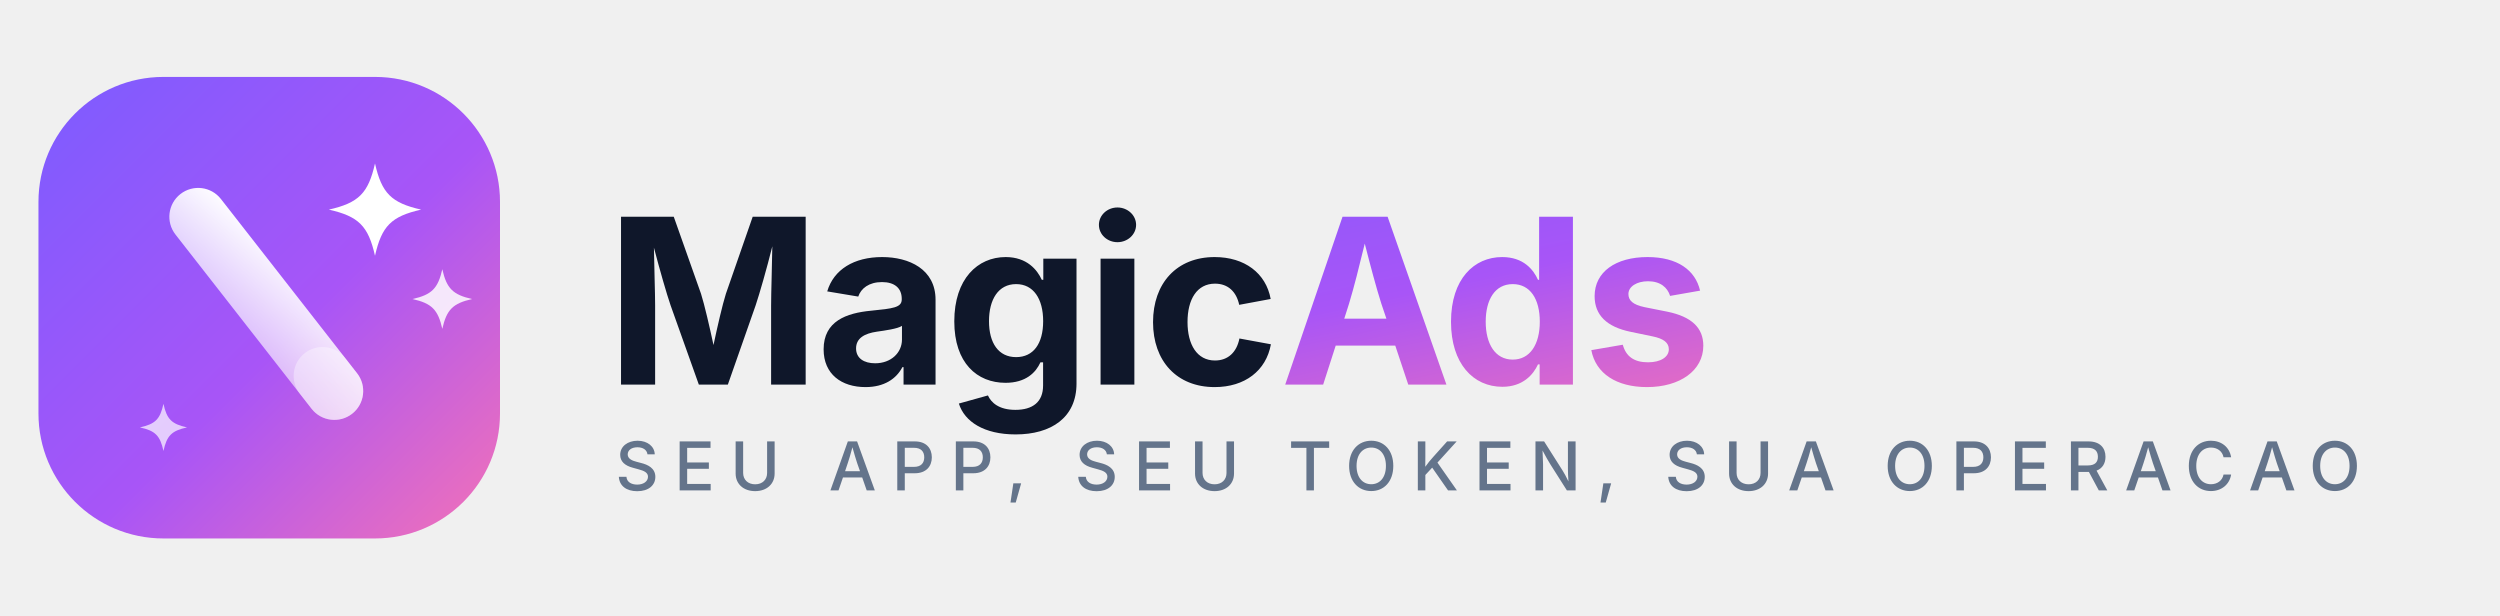
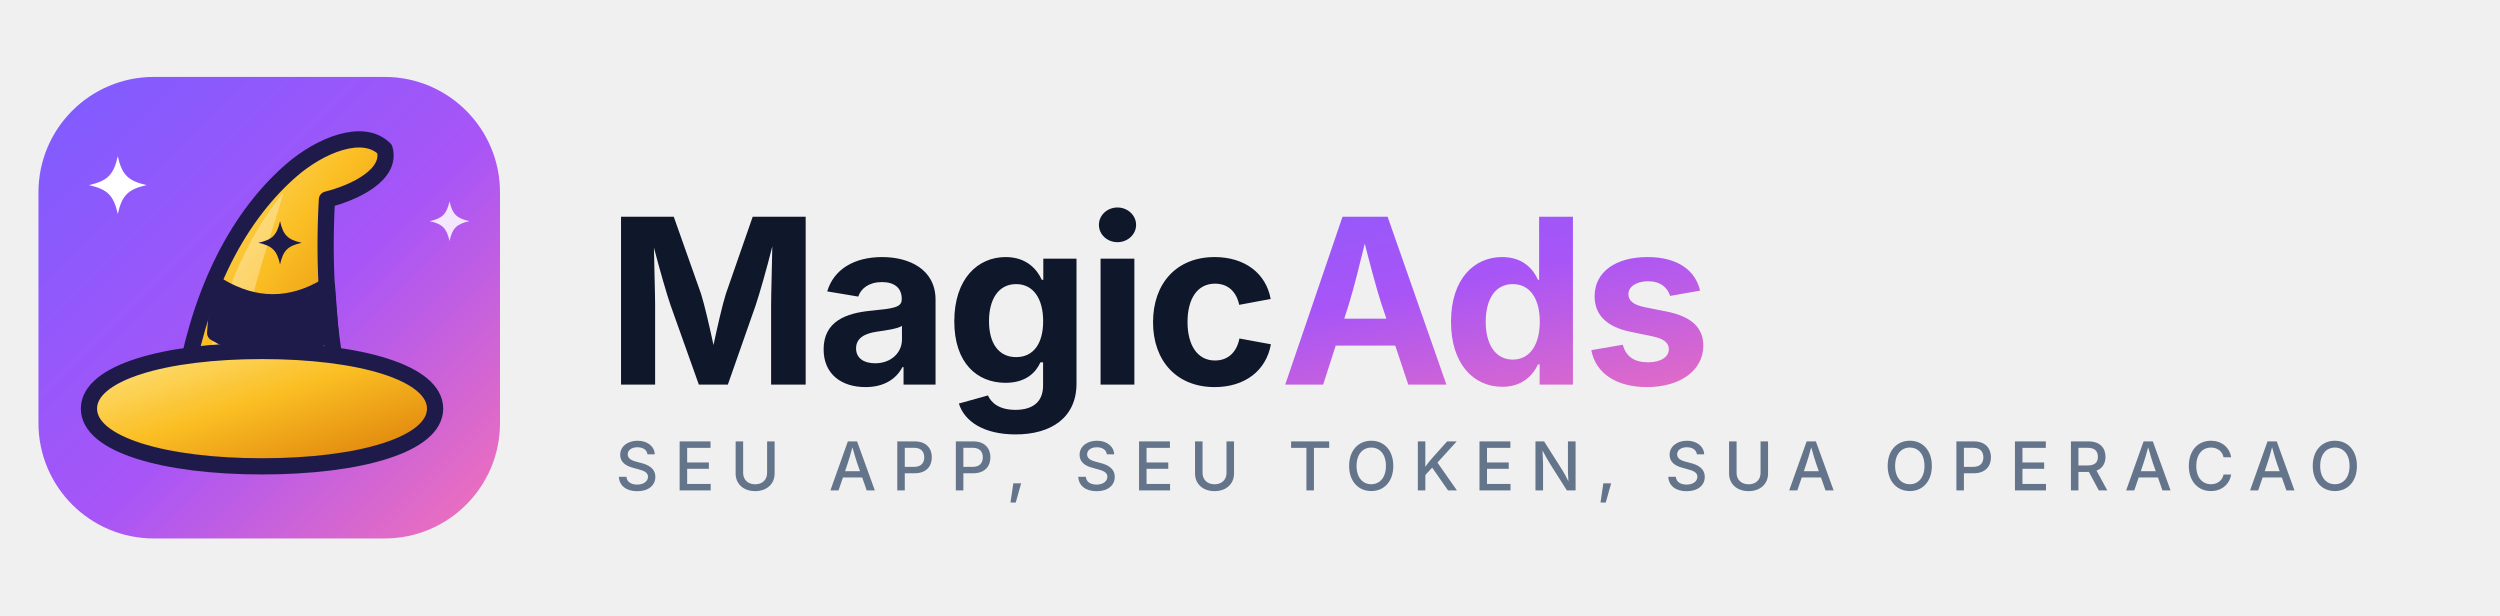
<svg xmlns="http://www.w3.org/2000/svg" viewBox="0 0 520 128" width="520" height="128" role="img" aria-label="MagicAds">
  <defs>
-     <linearGradient id="g" x1="0" y1="0" x2="1" y2="1">
+     <linearGradient id="fundo" x1="0" y1="0" x2="1" y2="1">
      <stop offset="0%" stop-color="#7C5CFF" />
      <stop offset="55%" stop-color="#A855F7" />
      <stop offset="100%" stop-color="#F472B6" />
    </linearGradient>
-     <linearGradient id="wand" x1="0" y1="1" x2="1" y2="0">
-       <stop offset="0%" stop-color="#FFFFFF" stop-opacity=".55" />
-       <stop offset="100%" stop-color="#FFFFFF" />
+     <linearGradient id="ouro" x1="0" y1="0" x2="1" y2="1">
+       <stop offset="0%" stop-color="#FDE68A" />
+       <stop offset="45%" stop-color="#FBBF24" />
+       <stop offset="100%" stop-color="#D97706" />
    </linearGradient>
  </defs>
-   <rect x="8" y="16" width="96" height="96" rx="26" fill="url(#g)" />
-   <g transform="rotate(-38 56 64)">
-     <rect x="50" y="34" width="12" height="58" rx="6" fill="url(#wand)" />
-     <rect x="50" y="76" width="12" height="16" rx="6" fill="#FFFFFF" opacity=".35" />
+   <g transform="translate(8 16) scale(0.75)">
+     <rect x="0" y="0" width="128" height="128" rx="32" fill="url(#fundo)" />
+     <g stroke="#1E1B4B" stroke-width="4.5" stroke-linejoin="round" stroke-linecap="round">
+       <path d="M40 88 C44 62 54 40 70 26 C78 19 90 14 96 20 C98 27 88 32 80 34 C79 52 80 70 84 88 Z" fill="url(#ouro)" />
+     </g>
+     <path d="M46 84 C50 62 58 44 68 32 C64 46 57 64 55 85 Z" fill="#FFFFFF" opacity=".32" />
+     <g stroke="#1E1B4B" stroke-width="4.5" stroke-linejoin="round" stroke-linecap="round">
+       <path d="M50 58 C60 64 70 64 80 58 L81 71 C71 77 59 77 49 71 Z" fill="#1E1B4B" />
+       <path d="M14 92 C14 82 35 76 62 76 C89 76 110 82 110 92 C110 102 89 108 62 108 C35 108 14 102 14 92 Z" fill="url(#ouro)" />
+     </g>
+     <path d="M67 40c.87 3.87 2.13 5.13 6 6-3.87.87-5.13 2.13-6 6-.87-3.87-2.13-5.13-6-6 3.87-.87 5.13-2.13 6-6z" fill="#1E1B4B" />
+     <path d="M22 22c1.17 5.17 2.83 6.83 8 8-5.17 1.17-6.83 2.83-8 8-1.17-5.17-2.83-6.83-8-8 5.17-1.17 6.83-2.83 8-8z" fill="#FFFFFF" />
+     <path d="M114 34.5c.8 3.55 1.95 4.7 5.5 5.5-3.55.8-4.7 1.95-5.5 5.5-.8-3.55-1.95-4.7-5.5-5.5 3.55-.8 4.7-1.95 5.5-5.5z" fill="#FFFFFF" opacity=".85" />
  </g>
-   <path d="M78 34c1.4 6.2 3.4 8.2 9.6 9.6-6.2 1.4-8.2 3.4-9.6 9.6-1.4-6.2-3.4-8.2-9.6-9.6 6.2-1.4 8.2-3.4 9.6-9.6z" fill="#FFFFFF" />
-   <path d="M92 56c.9 4 2.2 5.3 6.2 6.2-4 .9-5.3 2.2-6.2 6.2-.9-4-2.2-5.3-6.2-6.2 4-.9 5.3-2.2 6.2-6.2z" fill="#FFFFFF" opacity=".85" />
-   <path d="M34 84c.7 3.2 1.7 4.2 4.9 4.9-3.2.7-4.2 1.7-4.9 4.9-.7-3.2-1.7-4.2-4.9-4.9 3.2-.7 4.2-1.7 4.9-4.9z" fill="#FFFFFF" opacity=".7" />
  <text x="126" y="80" font-family="Inter, 'Segoe UI', Helvetica, Arial, sans-serif" font-size="48" font-weight="700" fill="#0F172A" letter-spacing="-1">
-     Magic<tspan fill="url(#g)">Ads</tspan>
+     Magic<tspan fill="url(#fundo)">Ads</tspan>
  </text>
  <text x="128" y="102" font-family="Inter, 'Segoe UI', Helvetica, Arial, sans-serif" font-size="14" font-weight="500" fill="#64748B" letter-spacing="3.2">SEU APP, SEU TOKEN, SUA OPERACAO</text>
</svg>
